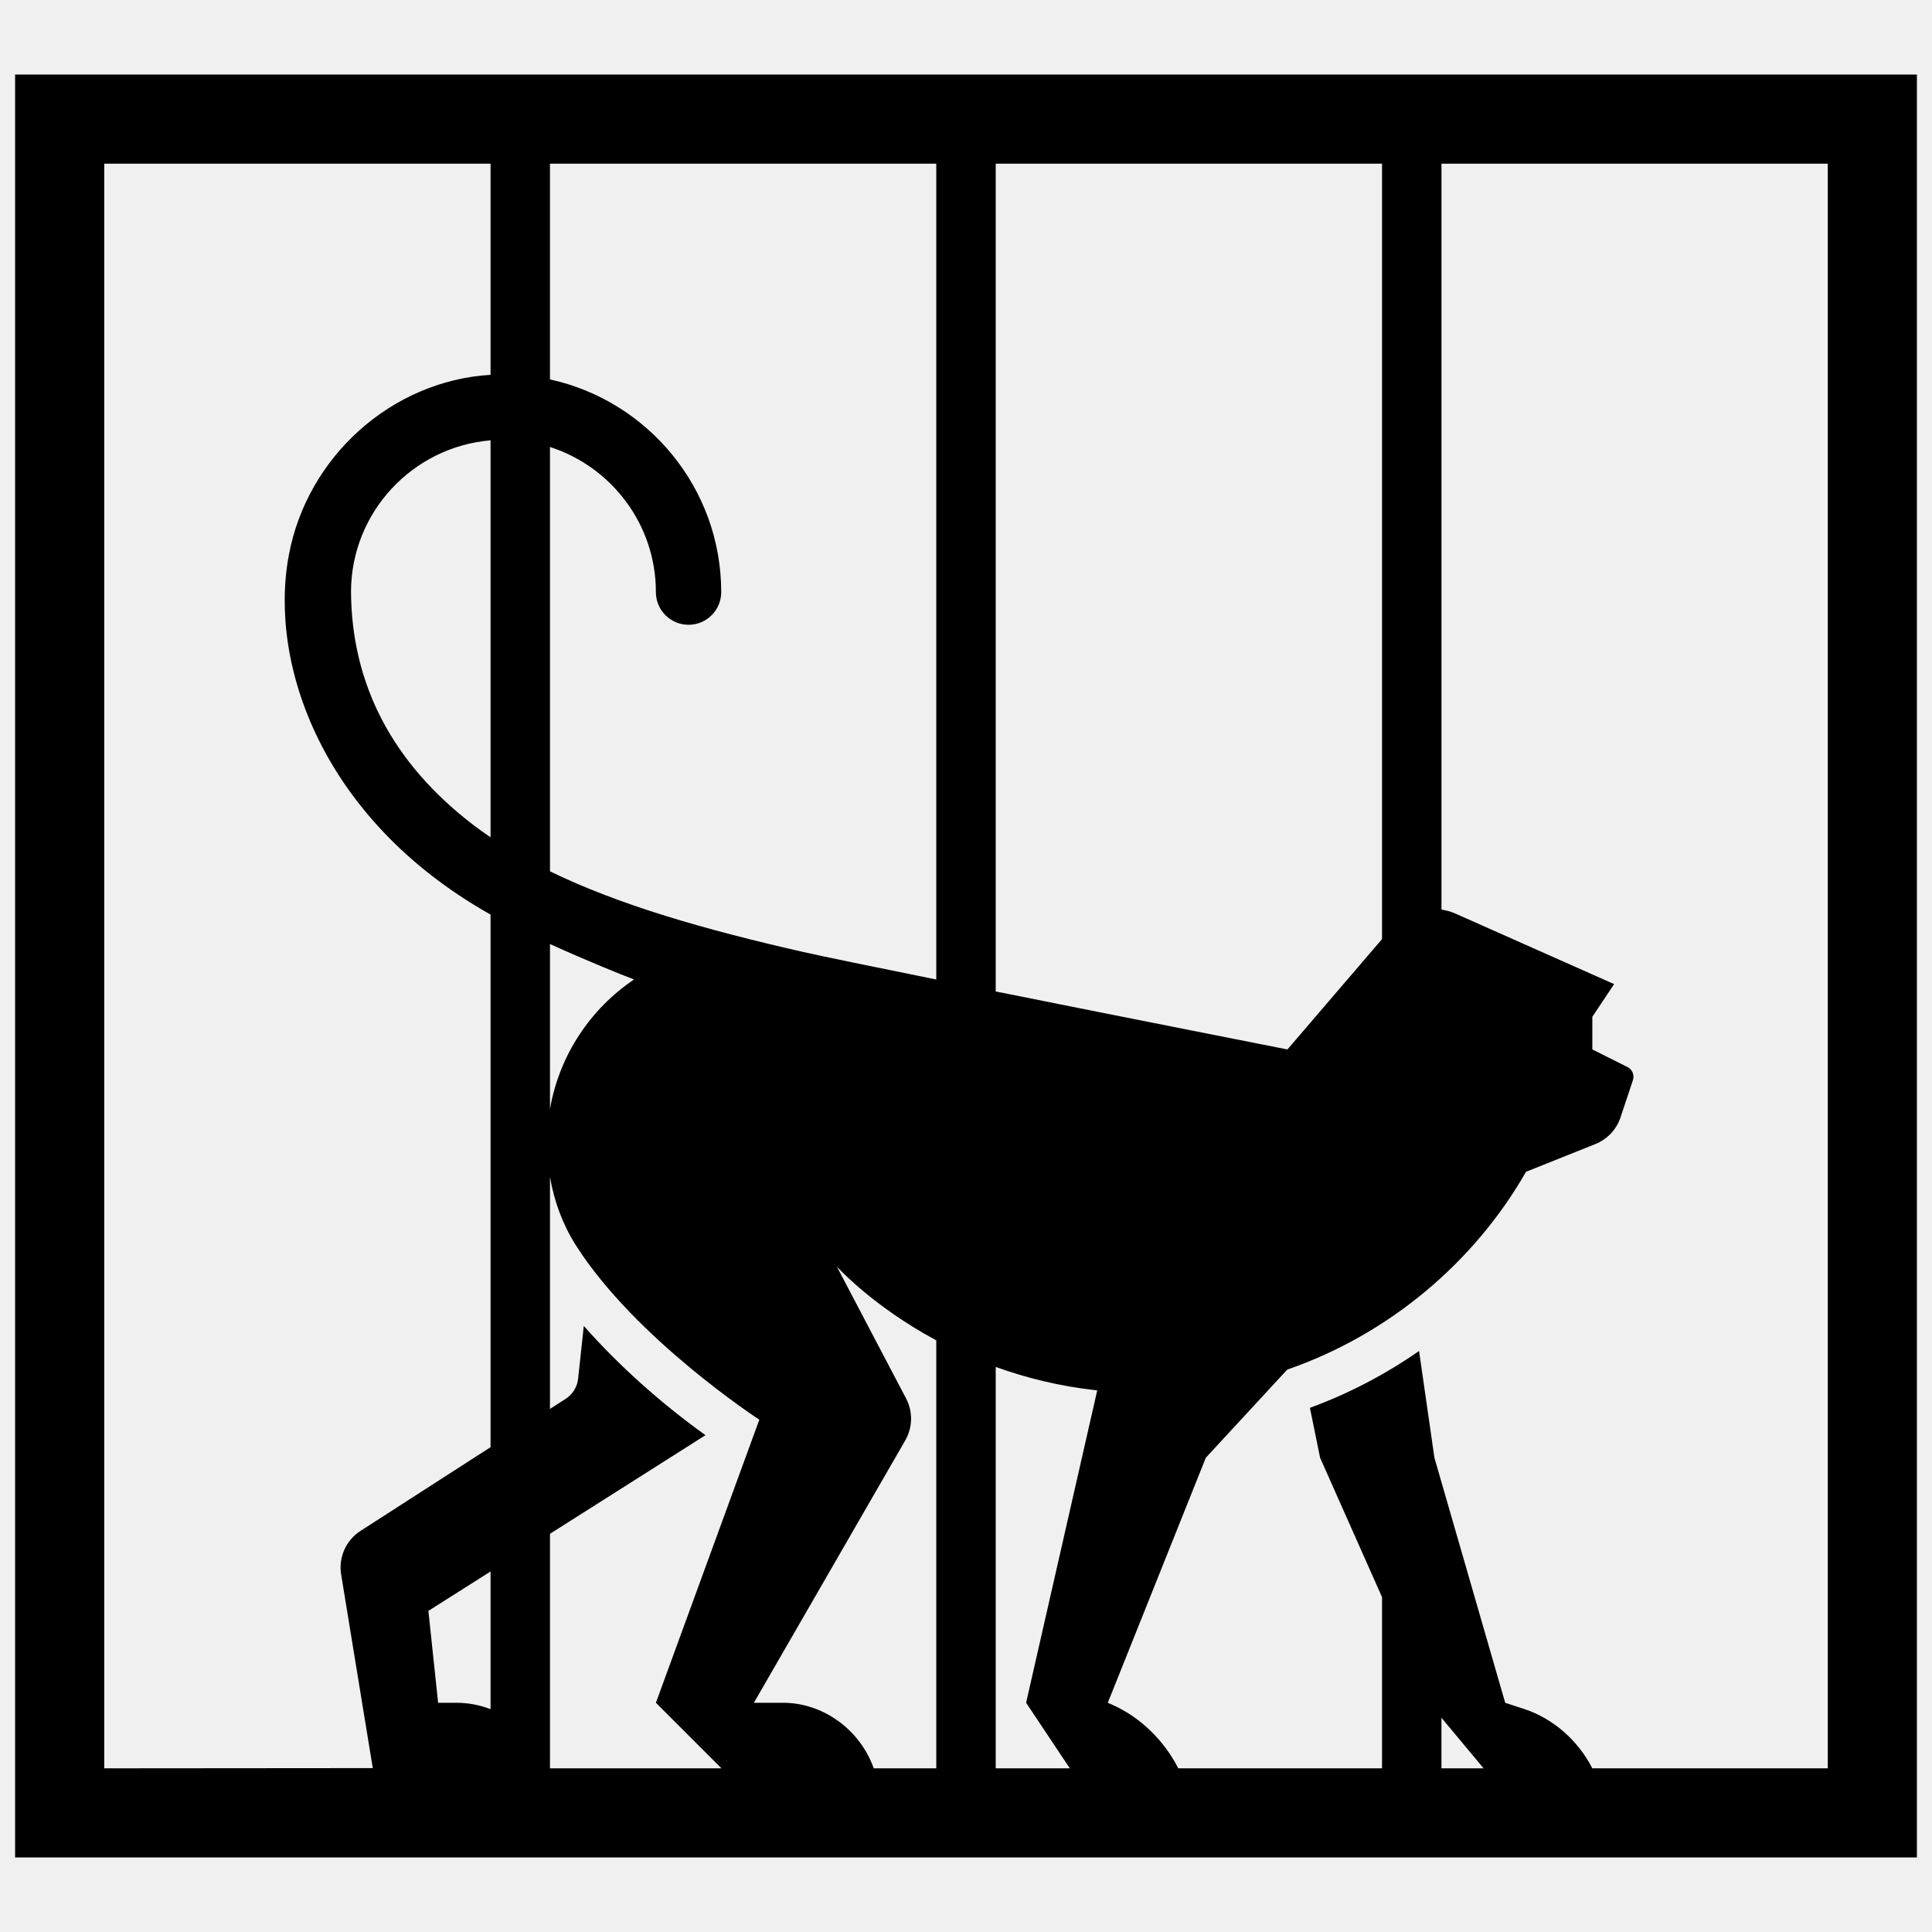
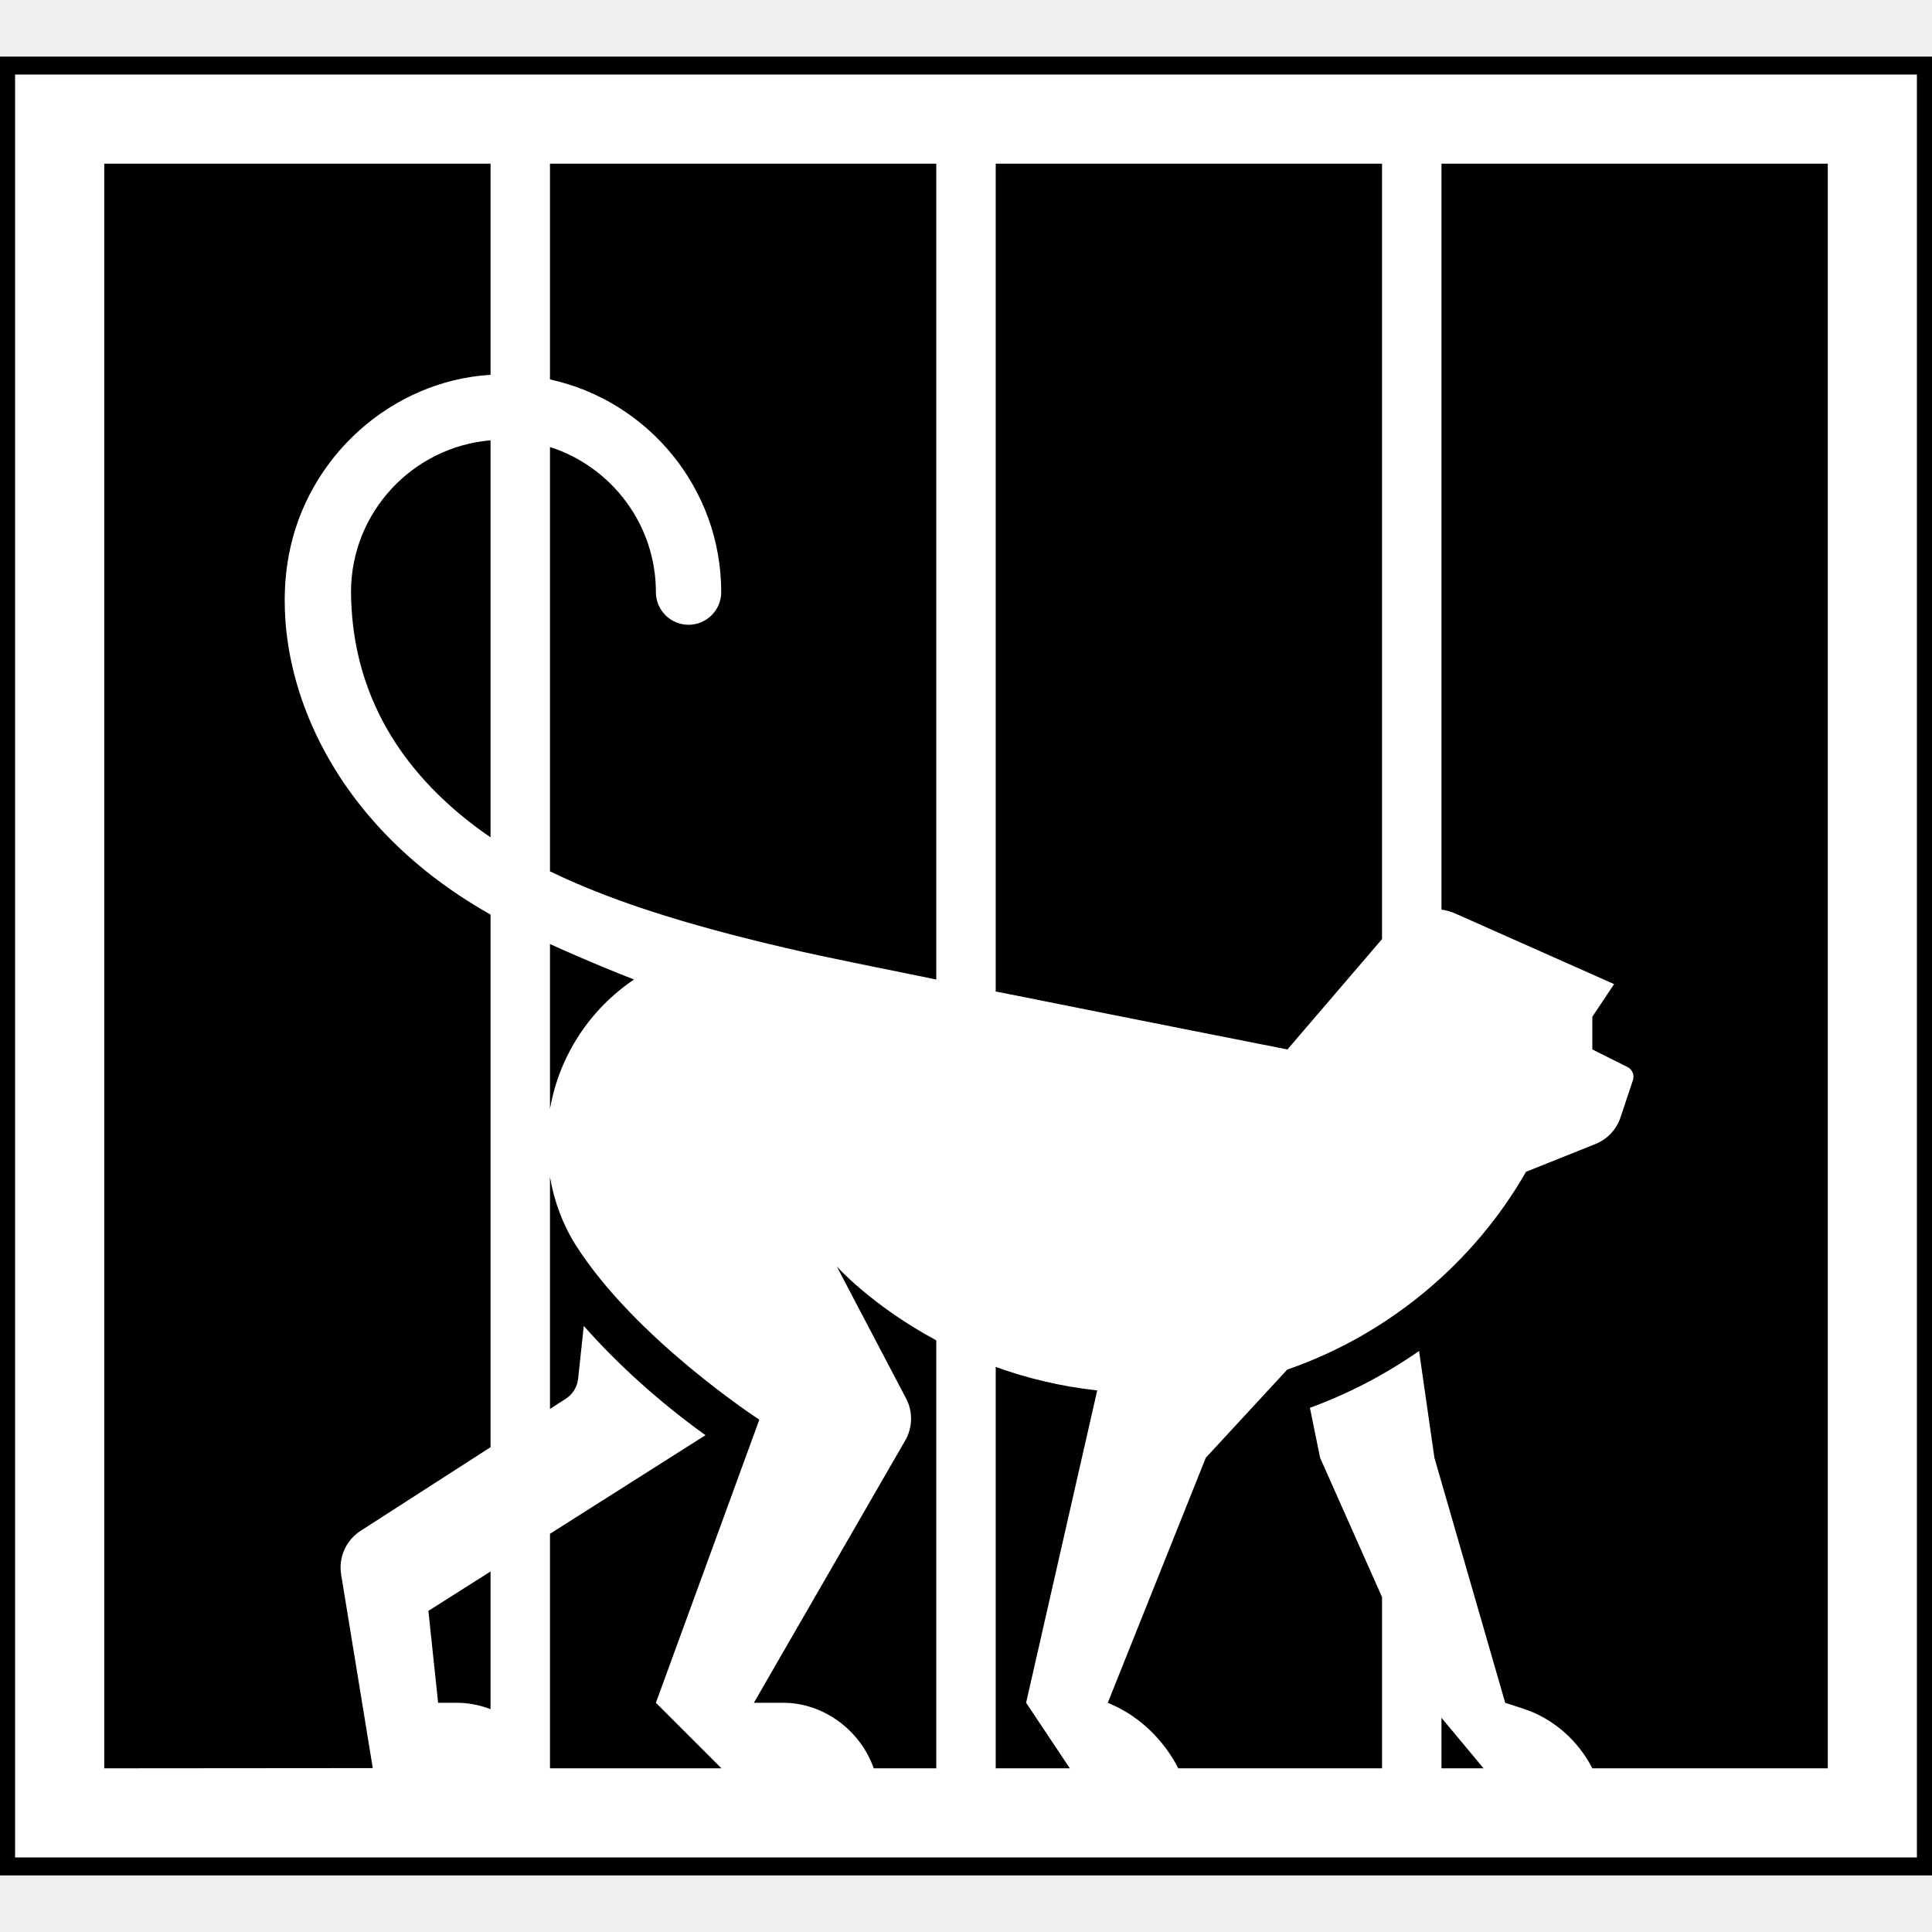
- <svg xmlns="http://www.w3.org/2000/svg" fill="#000000" version="1.1" id="Layer_1" width="800px" height="800px" viewBox="0 0 256 241" enable-background="new 0 0 256 241" xml:space="preserve">
+ <svg xmlns="http://www.w3.org/2000/svg" fill="#FFF" version="1.1" id="Layer_1" width="800px" height="800px" viewBox="0 0 256 241" enable-background="new 0 0 256 241" xml:space="preserve">
+   <rect width="100%" height="100%" fill="#000000" />
  <path d="M2,2.375v236.25h240.188H254v-11.813V2.375H2z M131.938,14.188h51.188v102.747l-12.534,14.623  c0,0-20.587-4.061-38.654-7.683V14.188z M72.875,117.589c4.811,2.189,9.56,4.106,11.142,4.696  c-5.777,3.888-9.905,10.028-11.142,17.161V117.589z M65,218.973c-1.419-0.545-2.947-0.847-4.531-0.847h-2.418l-1.286-12.176  L65,200.729V218.973z M65,103.446c-0.77-0.523-1.523-1.057-2.247-1.61C52.03,93.647,46.567,83.214,46.51,70.826  C46.579,60.326,54.704,51.714,65,50.845V103.446z M65,42.163c-13.134,0.809-24.314,10.855-26.737,23.929  c-2.694,14.547,4.519,34.987,26.516,47.469c0.07,0.04,0.149,0.081,0.221,0.122v70.576l-17.225,11.088  c-1.931,1.244-2.942,3.516-2.571,5.784l4.191,25.652l-35.583,0.029V14.188H65V42.163z M72.875,195.735l20.604-13.065  c-6.039-4.341-11.536-9.285-16.124-14.477l-0.752,6.997c-0.116,1.088-0.719,2.064-1.639,2.656l-2.089,1.345v-30.738  c0.56,3.28,1.714,6.355,3.432,9.057c7.896,12.418,24.281,23.086,24.281,23.086c0.009,0.006,0.018,0.013,0.027,0.019l-13.706,37.513  l8.687,8.685h-22.72V195.735z M124.063,226.813h-8.287c-1.786-5.06-6.646-8.687-12.021-8.687h-3.861l20.054-34.76  c0.989-1.714,1.031-3.814,0.11-5.567l-9.182-17.488c0,0,4.631,5.19,13.187,9.793V226.813z M124.063,122.29  c-8.218-1.659-15.003-3.053-17.646-3.652c-13.127-2.978-24.414-6.241-33.542-10.683V51.729c8.131,2.613,14.034,10.241,14.034,19.229  c0,2.391,1.937,4.328,4.328,4.328s4.328-1.937,4.328-4.328c-0.001-13.793-9.733-25.351-22.691-28.184V14.188h51.188V122.29z   M131.938,173.624c3.976,1.438,8.468,2.576,13.451,3.11l-9.424,41.391l5.792,8.687h-9.819V173.624z M191,226.813v-6.702l5.585,6.702  H191z M242.188,226.813h-31.197c-1.852-3.645-5.157-6.597-9.042-7.867l-2.502-0.818l-9.378-32.464l-2.036-14.152  c-4.446,3.096-9.297,5.642-14.462,7.532l1.35,6.62l8.206,18.463v22.685h-26.997c-1.874-3.666-4.983-6.751-8.745-8.422l-0.596-0.265  l12.986-32.464l10.791-11.682c13.565-4.693,24.833-14.299,31.641-26.211l9.189-3.676c1.576-0.63,2.795-1.923,3.331-3.533l1.643-4.93  c0.226-0.68-0.084-1.425-0.726-1.746l-4.651-2.327v-4.328l2.886-4.328l-21.06-9.36c-0.589-0.262-1.201-0.417-1.816-0.514V14.188  h51.188V226.813z" />
</svg>
